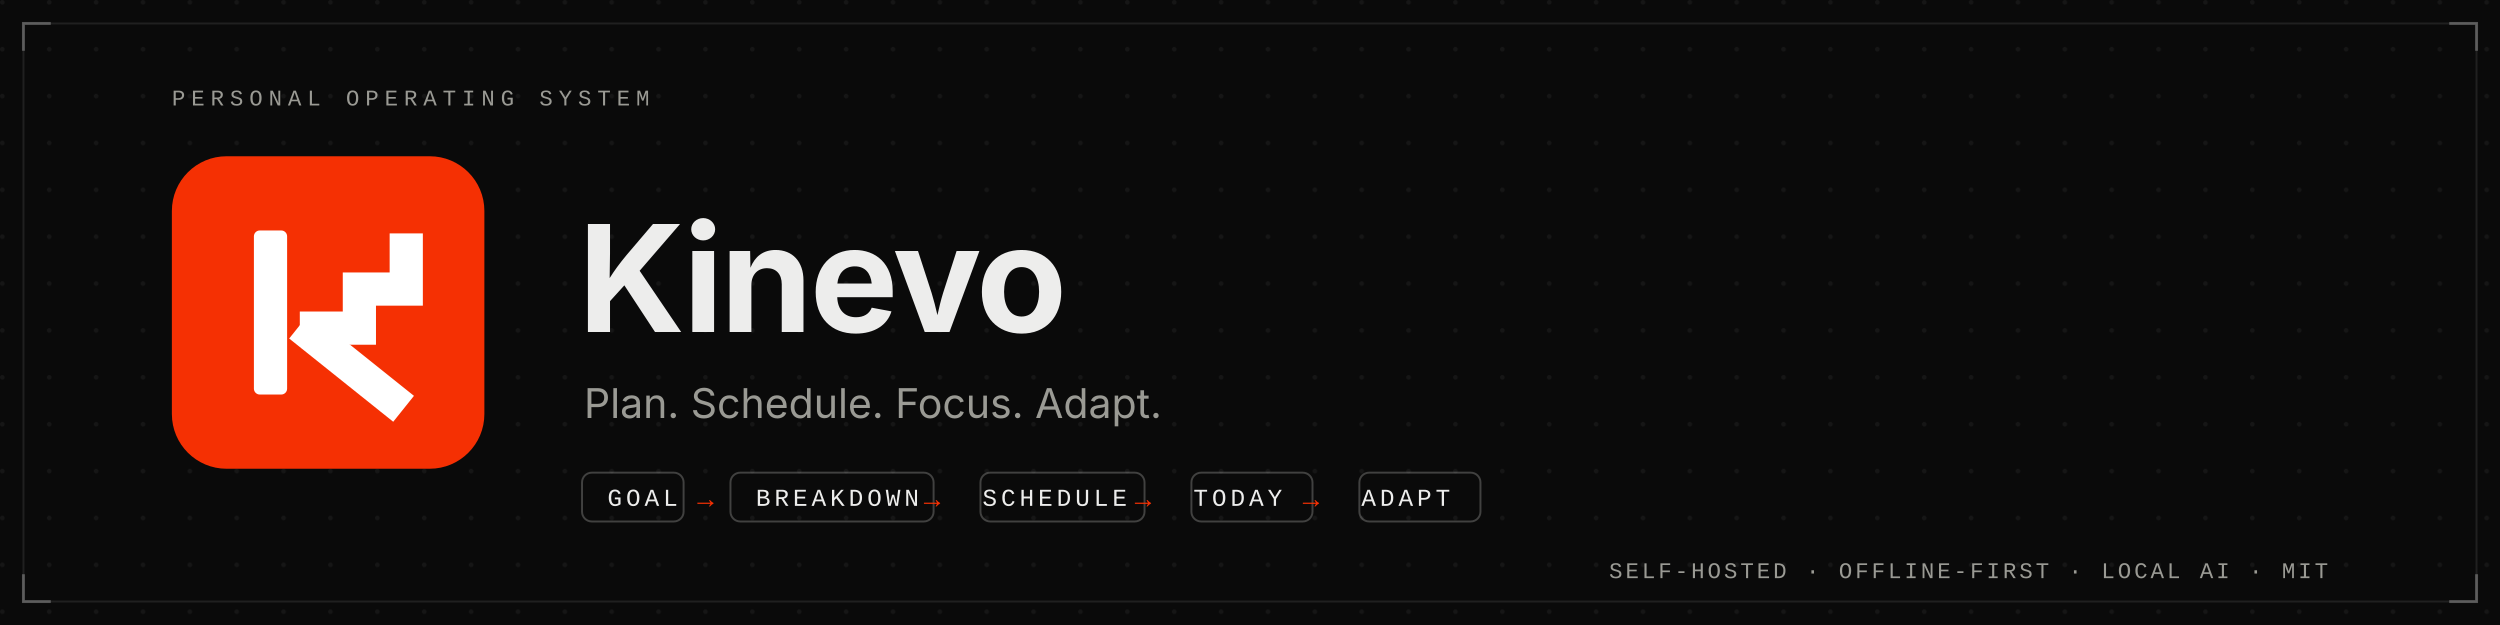
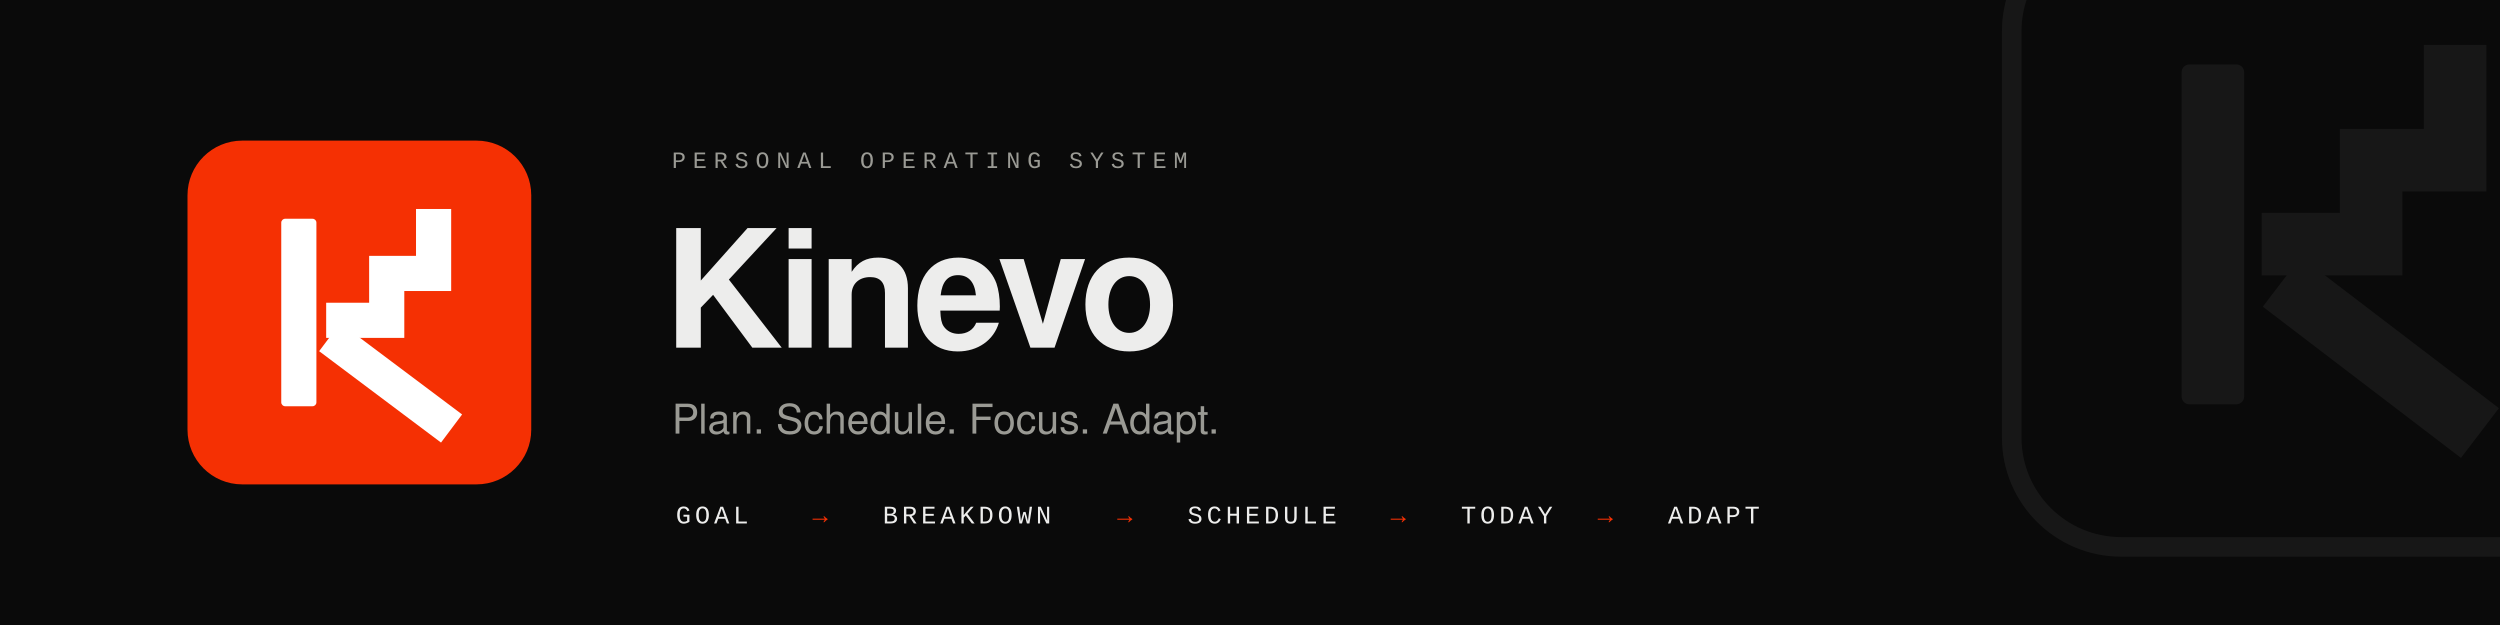
- <svg xmlns="http://www.w3.org/2000/svg" width="1280" height="320" viewBox="0 0 1280 320" role="img" aria-label="Kinevo — Plan. Schedule. Focus. Adapt.">
-   <defs>
-     <pattern id="dots-d" width="24" height="24" patternUnits="userSpaceOnUse">
-       <circle cx="1.2" cy="1.2" r="1.2" fill="#FFFFFF" opacity="0.05" />
-     </pattern>
-   </defs>
+ <svg xmlns="http://www.w3.org/2000/svg" width="1280" height="320" viewBox="0 0 1280 320" role="img" aria-label="Kinevo. Plan. Schedule. Focus. Adapt.">
  <rect width="1280" height="320" fill="#0A0A0A" />
-   <rect width="1280" height="320" fill="url(#dots-d)" />
-   <rect x="12" y="12" width="1256" height="296" fill="none" stroke="#EDEDEC" stroke-opacity="0.1" />
-   <g stroke="#EDEDEC" stroke-opacity="0.3" stroke-width="1.5">
-     <path d="M12 26 v-14 h14" fill="none" />
-     <path d="M1254 12 h14 v14" fill="none" />
-     <path d="M1268 294 v14 h-14" fill="none" />
-     <path d="M26 308 h-14 v-14" fill="none" />
+   <g transform="translate(1030,-40)" opacity="0.06">
+     <rect width="320" height="320" rx="56" fill="none" stroke="#EDEDEC" stroke-width="10" />
+     <rect x="87" y="73" width="32" height="174" rx="4" fill="#EDEDEC" />
+     <path d="M144 165 h40 v-43 h43 v-43" fill="none" stroke="#EDEDEC" stroke-width="32" stroke-linecap="square" />
+     <path d="M151 194 L227 252" fill="none" stroke="#EDEDEC" stroke-width="32" stroke-linecap="square" />
  </g>
-   <text x="88" y="54" font-family="'JetBrains Mono','SF Mono',Consolas,'Liberation Mono',monospace" font-size="11.5" letter-spacing="3" fill="#9A9A94">PERSONAL OPERATING SYSTEM</text>
-   <g transform="translate(88,80)">
-     <rect width="160" height="160" rx="28" fill="#F53003" />
-     <rect x="42" y="38" width="17" height="84" rx="3" fill="#FFFFFF" />
-     <path d="M74 88 h22 v-20 h24 v-20" fill="none" stroke="#FFFFFF" stroke-width="17" stroke-linecap="square" stroke-linejoin="miter" />
-     <path d="M72 92 L112 124" fill="none" stroke="#FFFFFF" stroke-width="17" stroke-linecap="square" />
+   <g transform="translate(96,72)">
+     <rect width="176" height="176" rx="28" fill="#F53003" />
+     <rect x="48" y="40" width="18" height="96" rx="2" fill="#FFFFFF" />
+     <path d="M80 92 h22 v-24 h24 v-24" fill="none" stroke="#FFFFFF" stroke-width="18" stroke-linecap="square" stroke-linejoin="miter" />
+     <path d="M80 106 L128 142" fill="none" stroke="#FFFFFF" stroke-width="18" stroke-linecap="square" />
  </g>
-   <text x="296" y="170" font-family="'Inter','Segoe UI','Helvetica Neue',Arial,sans-serif" font-size="76" font-weight="700" letter-spacing="-1.5" fill="#EDEDEC">Kinevo</text>
-   <text x="299" y="214" font-family="'Inter','Segoe UI','Helvetica Neue',Arial,sans-serif" font-size="21" fill="#9A9A94">Plan. Schedule. Focus. Adapt.</text>
-   <g font-family="'JetBrains Mono','SF Mono',Consolas,'Liberation Mono',monospace" font-size="12.5" letter-spacing="2">
-     <g fill="#EDEDEC">
-       <rect x="298" y="242" width="52" height="25" rx="5" fill="none" stroke="#EDEDEC" stroke-opacity="0.24" />
-       <text x="311" y="259">GOAL</text>
-       <rect x="374" y="242" width="104" height="25" rx="5" fill="none" stroke="#EDEDEC" stroke-opacity="0.24" />
-       <text x="387" y="259">BREAKDOWN</text>
-       <rect x="502" y="242" width="84" height="25" rx="5" fill="none" stroke="#EDEDEC" stroke-opacity="0.24" />
-       <text x="503" y="259">SCHEDULE</text>
-       <rect x="610" y="242" width="62" height="25" rx="5" fill="none" stroke="#EDEDEC" stroke-opacity="0.24" />
-       <text x="611" y="259">TODAY</text>
-       <rect x="696" y="242" width="62" height="25" rx="5" fill="none" stroke="#EDEDEC" stroke-opacity="0.24" />
-       <text x="697" y="259">ADAPT</text>
-     </g>
-     <g fill="#F53003" font-size="14">
-       <text x="357" y="260">→</text>
-       <text x="473" y="260">→</text>
-       <text x="581" y="260">→</text>
-       <text x="667" y="260">→</text>
-     </g>
+   <text x="344" y="86" font-family="'JetBrains Mono','SF Mono',Consolas,'Liberation Mono',monospace" font-size="12" letter-spacing="3.5" fill="#9A9A94">PERSONAL OPERATING SYSTEM</text>
+   <text x="340" y="178" font-family="'Segoe UI','Helvetica Neue',Helvetica,Arial,sans-serif" font-size="84" font-weight="700" letter-spacing="-2.5" fill="#EDEDEC">Kinevo</text>
+   <text x="344" y="222" font-family="'Segoe UI','Helvetica Neue',Helvetica,Arial,sans-serif" font-size="21" fill="#9A9A94">Plan. Schedule. Focus. Adapt.</text>
+   <g font-family="'JetBrains Mono','SF Mono',Consolas,'Liberation Mono',monospace" font-size="13" letter-spacing="2" fill="#EDEDEC">
+     <text x="346" y="268">GOAL</text>
+     <text x="416" y="268" fill="#F53003">→</text>
+     <text x="452" y="268">BREAKDOWN</text>
+     <text x="572" y="268" fill="#F53003">→</text>
+     <text x="608" y="268">SCHEDULE</text>
+     <text x="712" y="268" fill="#F53003">→</text>
+     <text x="748" y="268">TODAY</text>
+     <text x="818" y="268" fill="#F53003">→</text>
+     <text x="854" y="268">ADAPT</text>
  </g>
-   <text x="1192" y="296" text-anchor="end" font-family="'JetBrains Mono','SF Mono',Consolas,'Liberation Mono',monospace" font-size="11.5" letter-spacing="1.5" fill="#9A9A94">SELF-HOSTED · OFFLINE-FIRST · LOCAL AI · MIT</text>
</svg>
